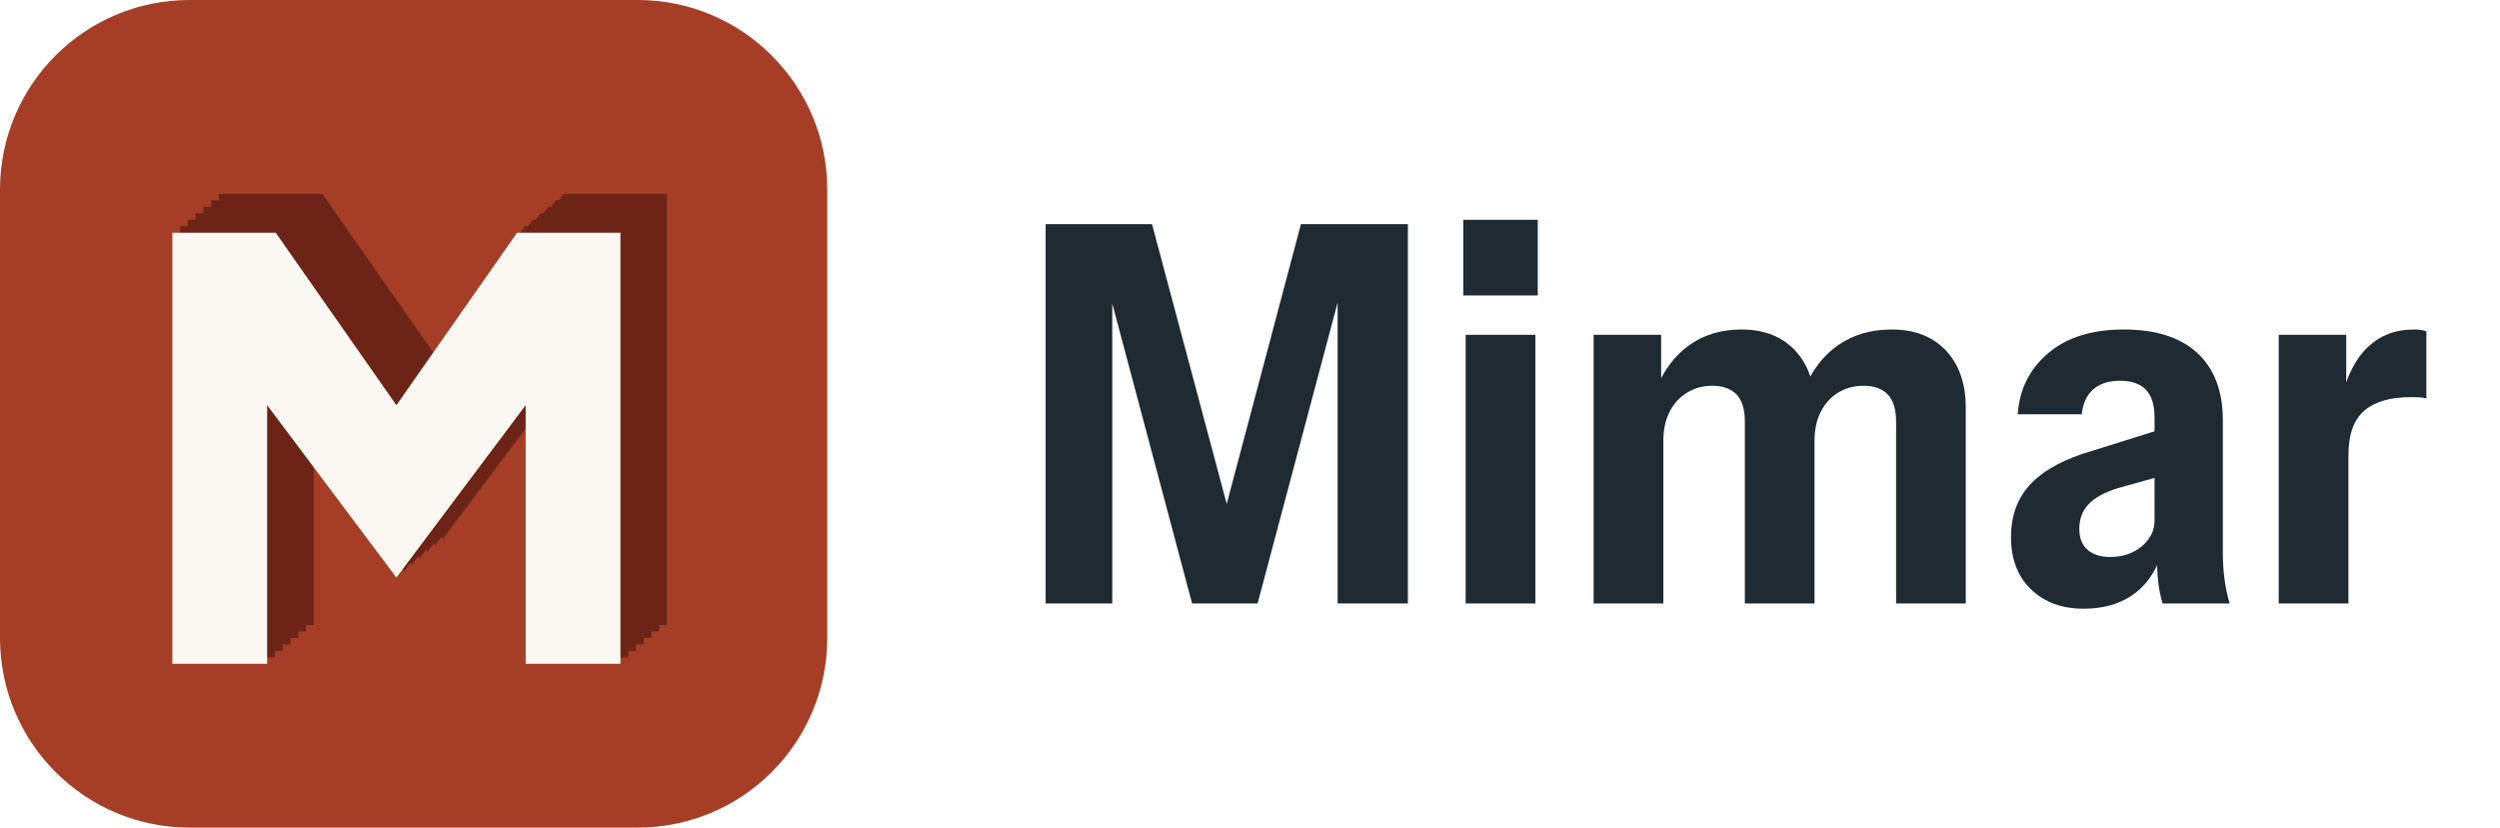
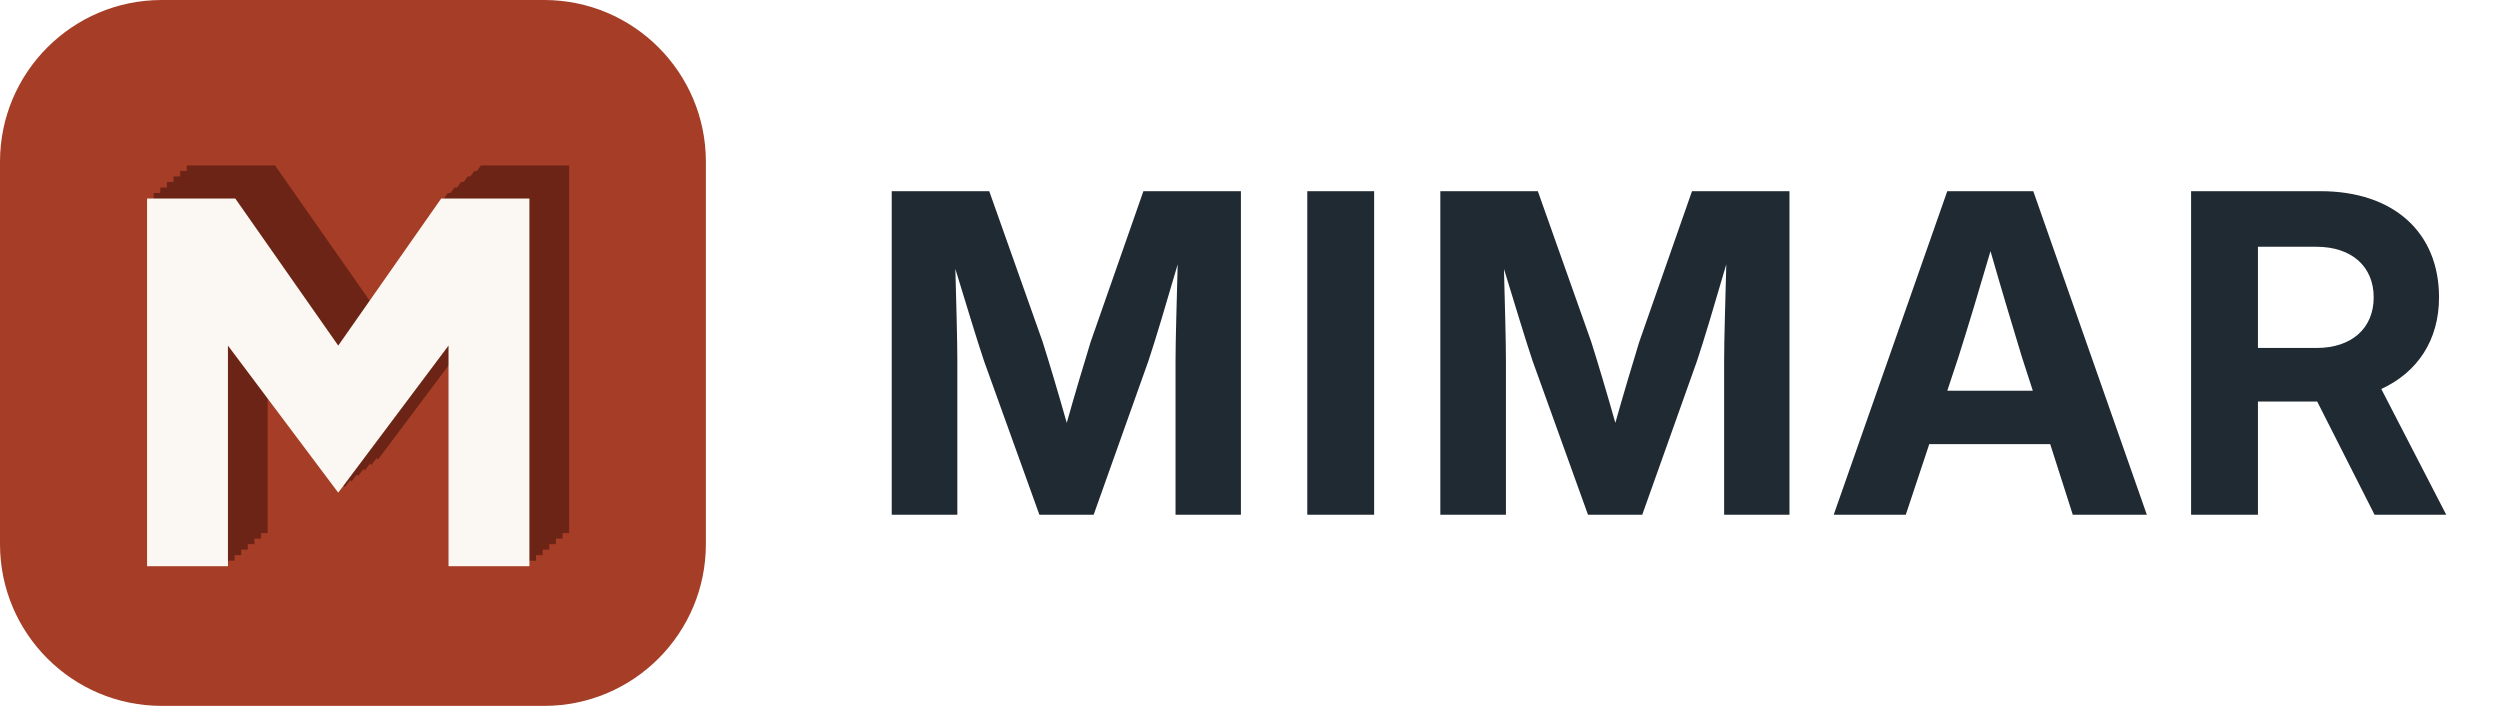
- <svg xmlns="http://www.w3.org/2000/svg" width="290" height="96" viewBox="0 0 290 96" role="img" aria-label="Mimar">
+ <svg xmlns="http://www.w3.org/2000/svg" width="340" height="96" viewBox="0 0 340 96" role="img" aria-label="MIMAR">
  <rect width="96" height="96" rx="22" fill="#A63D26" />
  <g>
    <path d="M20 77V27H32L46 47L60 27H72V77H61V47L46 67L31 47V77Z" transform="translate(5.40 -4.50)" fill="#6B2416" />
    <path d="M20 77V27H32L46 47L60 27H72V77H61V47L46 67L31 47V77Z" transform="translate(4.50 -3.75)" fill="#6B2416" />
    <path d="M20 77V27H32L46 47L60 27H72V77H61V47L46 67L31 47V77Z" transform="translate(3.60 -3.00)" fill="#6B2416" />
    <path d="M20 77V27H32L46 47L60 27H72V77H61V47L46 67L31 47V77Z" transform="translate(2.70 -2.25)" fill="#6B2416" />
    <path d="M20 77V27H32L46 47L60 27H72V77H61V47L46 67L31 47V77Z" transform="translate(1.80 -1.50)" fill="#6B2416" />
    <path d="M20 77V27H32L46 47L60 27H72V77H61V47L46 67L31 47V77Z" transform="translate(0.90 -0.75)" fill="#6B2416" />
    <path d="M20 77V27H32L46 47L60 27H72V77H61V47L46 67L31 47V77Z" fill="#FBF8F3" />
  </g>
-   <path transform="translate(118 70) scale(0.06111)" fill="#1F2A33" d="M54.7 0V-720H256.7L439.7 -35H357.7L539.5 -720H742.6V0H609.2V-649.5L629.9 -649L457.2 0H332.8L160.8 -646L181.2 -646.5V0Z M852.3 0V-510H984.7V0ZM847.8 -584.6V-728.3H989.2V-584.6Z M1095.3 0V-510H1223.5V-402H1227.7V0ZM1382.5 0V-345.1Q1382.5 -380.2 1366.7 -396.7Q1350.8 -413.2 1320.8 -413.2Q1293.7 -413.2 1272.6 -400.1Q1251.4 -387.1 1239.5 -363.7Q1227.7 -340.3 1227.7 -308.8L1212.9 -404.8Q1235.5 -460.8 1277.1 -490.4Q1318.7 -520 1376 -520Q1440.3 -520 1477.6 -480.5Q1514.8 -441.1 1514.8 -376.1V0ZM1669.7 0V-345.1Q1669.7 -380.2 1653.8 -396.7Q1638 -413.2 1607.9 -413.2Q1580.9 -413.2 1559.7 -400.2Q1538.6 -387.2 1526.7 -363.8Q1514.8 -340.5 1514.8 -308.8L1494.5 -405.2Q1517.4 -461.2 1560.1 -490.6Q1602.7 -520 1661.3 -520Q1726.9 -520 1764.5 -479.9Q1802 -439.8 1802 -371.9V0Z M2175.8 0Q2169.7 -19.6 2167.3 -42.6Q2164.9 -65.6 2164.9 -94.2H2160.5V-353Q2160.5 -388.3 2144.3 -405.5Q2128 -422.7 2095.2 -422.7Q2062.4 -422.7 2044 -406.3Q2025.5 -389.9 2022.2 -359.1H1900.7Q1905.3 -429.5 1958.2 -474.8Q2011.1 -520 2102.2 -520Q2193.6 -520 2241.9 -475.3Q2290.2 -430.6 2290.2 -347.5V-94.2Q2290.2 -71.4 2293.1 -48.1Q2296 -24.7 2303 0ZM2025.9 10Q1964.2 10 1926 -26.7Q1887.9 -63.4 1887.9 -125.9Q1887.9 -188.4 1926.5 -228.1Q1965.1 -267.7 2043.8 -290.2L2187.3 -335.2V-245.7L2090.1 -218.7Q2052.5 -206.8 2035 -188.2Q2017.6 -169.5 2017.6 -141.6Q2017.6 -115.5 2033.3 -101.8Q2049.1 -88.2 2076 -88.2Q2111.8 -88.2 2136.2 -108.4Q2160.5 -128.6 2160.5 -157.7L2172.2 -88.9Q2153.9 -39.1 2116.5 -14.5Q2079.1 10 2025.9 10Z M2396.3 0V-510H2524.5V-387.8H2528.7V0ZM2528.7 -281.3 2514.2 -385.7Q2530.8 -454.4 2566.1 -487.2Q2601.3 -520 2652.2 -520Q2667.7 -520 2676.7 -516.5V-389.1Q2672.7 -390.6 2665.3 -391.1Q2657.8 -391.6 2646.7 -391.6Q2588.9 -391.6 2558.8 -365.9Q2528.7 -340.3 2528.7 -281.3Z" />
+   <path transform="translate(118.0 70.0) scale(0.06111)" fill="#1F2A33" d="M53.6 0H199.6V-342.1C199.6 -390 197.2 -470.7 195.2 -547C219.9 -466.3 244 -386.6 259 -342.1L382.2 0H503L624.8 -342.1C640.3 -388 665.4 -473.1 690 -557.2C688.1 -477.9 685.2 -392.4 685.2 -342.1V0H830.7V-720H613.7L496.3 -384.6C483.2 -342.1 460.5 -266.3 443.1 -204.4C425.7 -266.3 403 -342.1 389.5 -384.6L270.6 -720H53.6ZM1127.2 -720H978.4V0H1127.2ZM1274.5 0H1420.5V-342.1C1420.5 -390 1418 -470.7 1416.1 -547C1440.8 -466.3 1464.9 -386.6 1479.9 -342.1L1603.1 0H1723.9L1845.7 -342.1C1861.2 -388 1886.3 -473.1 1910.9 -557.2C1909 -477.9 1906.1 -392.4 1906.1 -342.1V0H2051.5V-720H1834.6L1717.2 -384.6C1704.1 -342.1 1681.4 -266.3 1664 -204.4C1646.6 -266.3 1623.9 -342.1 1610.4 -384.6L1491.5 -720H1274.5ZM2150 0H2310.4L2362.6 -157H2631.8L2682 0H2846.8L2594.1 -720H2402.7ZM2402.7 -275.9 2427.4 -350.3C2450.6 -423.8 2472.8 -497.2 2498.9 -586.6C2524.5 -497.2 2546.7 -423.8 2569 -350.3L2593.1 -275.9ZM2945.3 0H3094.1V-251.8H3224.6C3225.1 -251.8 3225.6 -251.8 3226 -251.8L3353.6 0H3513.1L3368.6 -279.8C3449.3 -317 3497.1 -388.5 3497.1 -483.7C3497.1 -628.7 3395.7 -720 3233.3 -720H2945.3ZM3094.1 -371.1V-596.3H3224.1C3302.9 -596.3 3351.7 -552.3 3351.7 -483.7C3351.7 -415.1 3302.9 -371.1 3224.6 -371.1Z" />
</svg>
